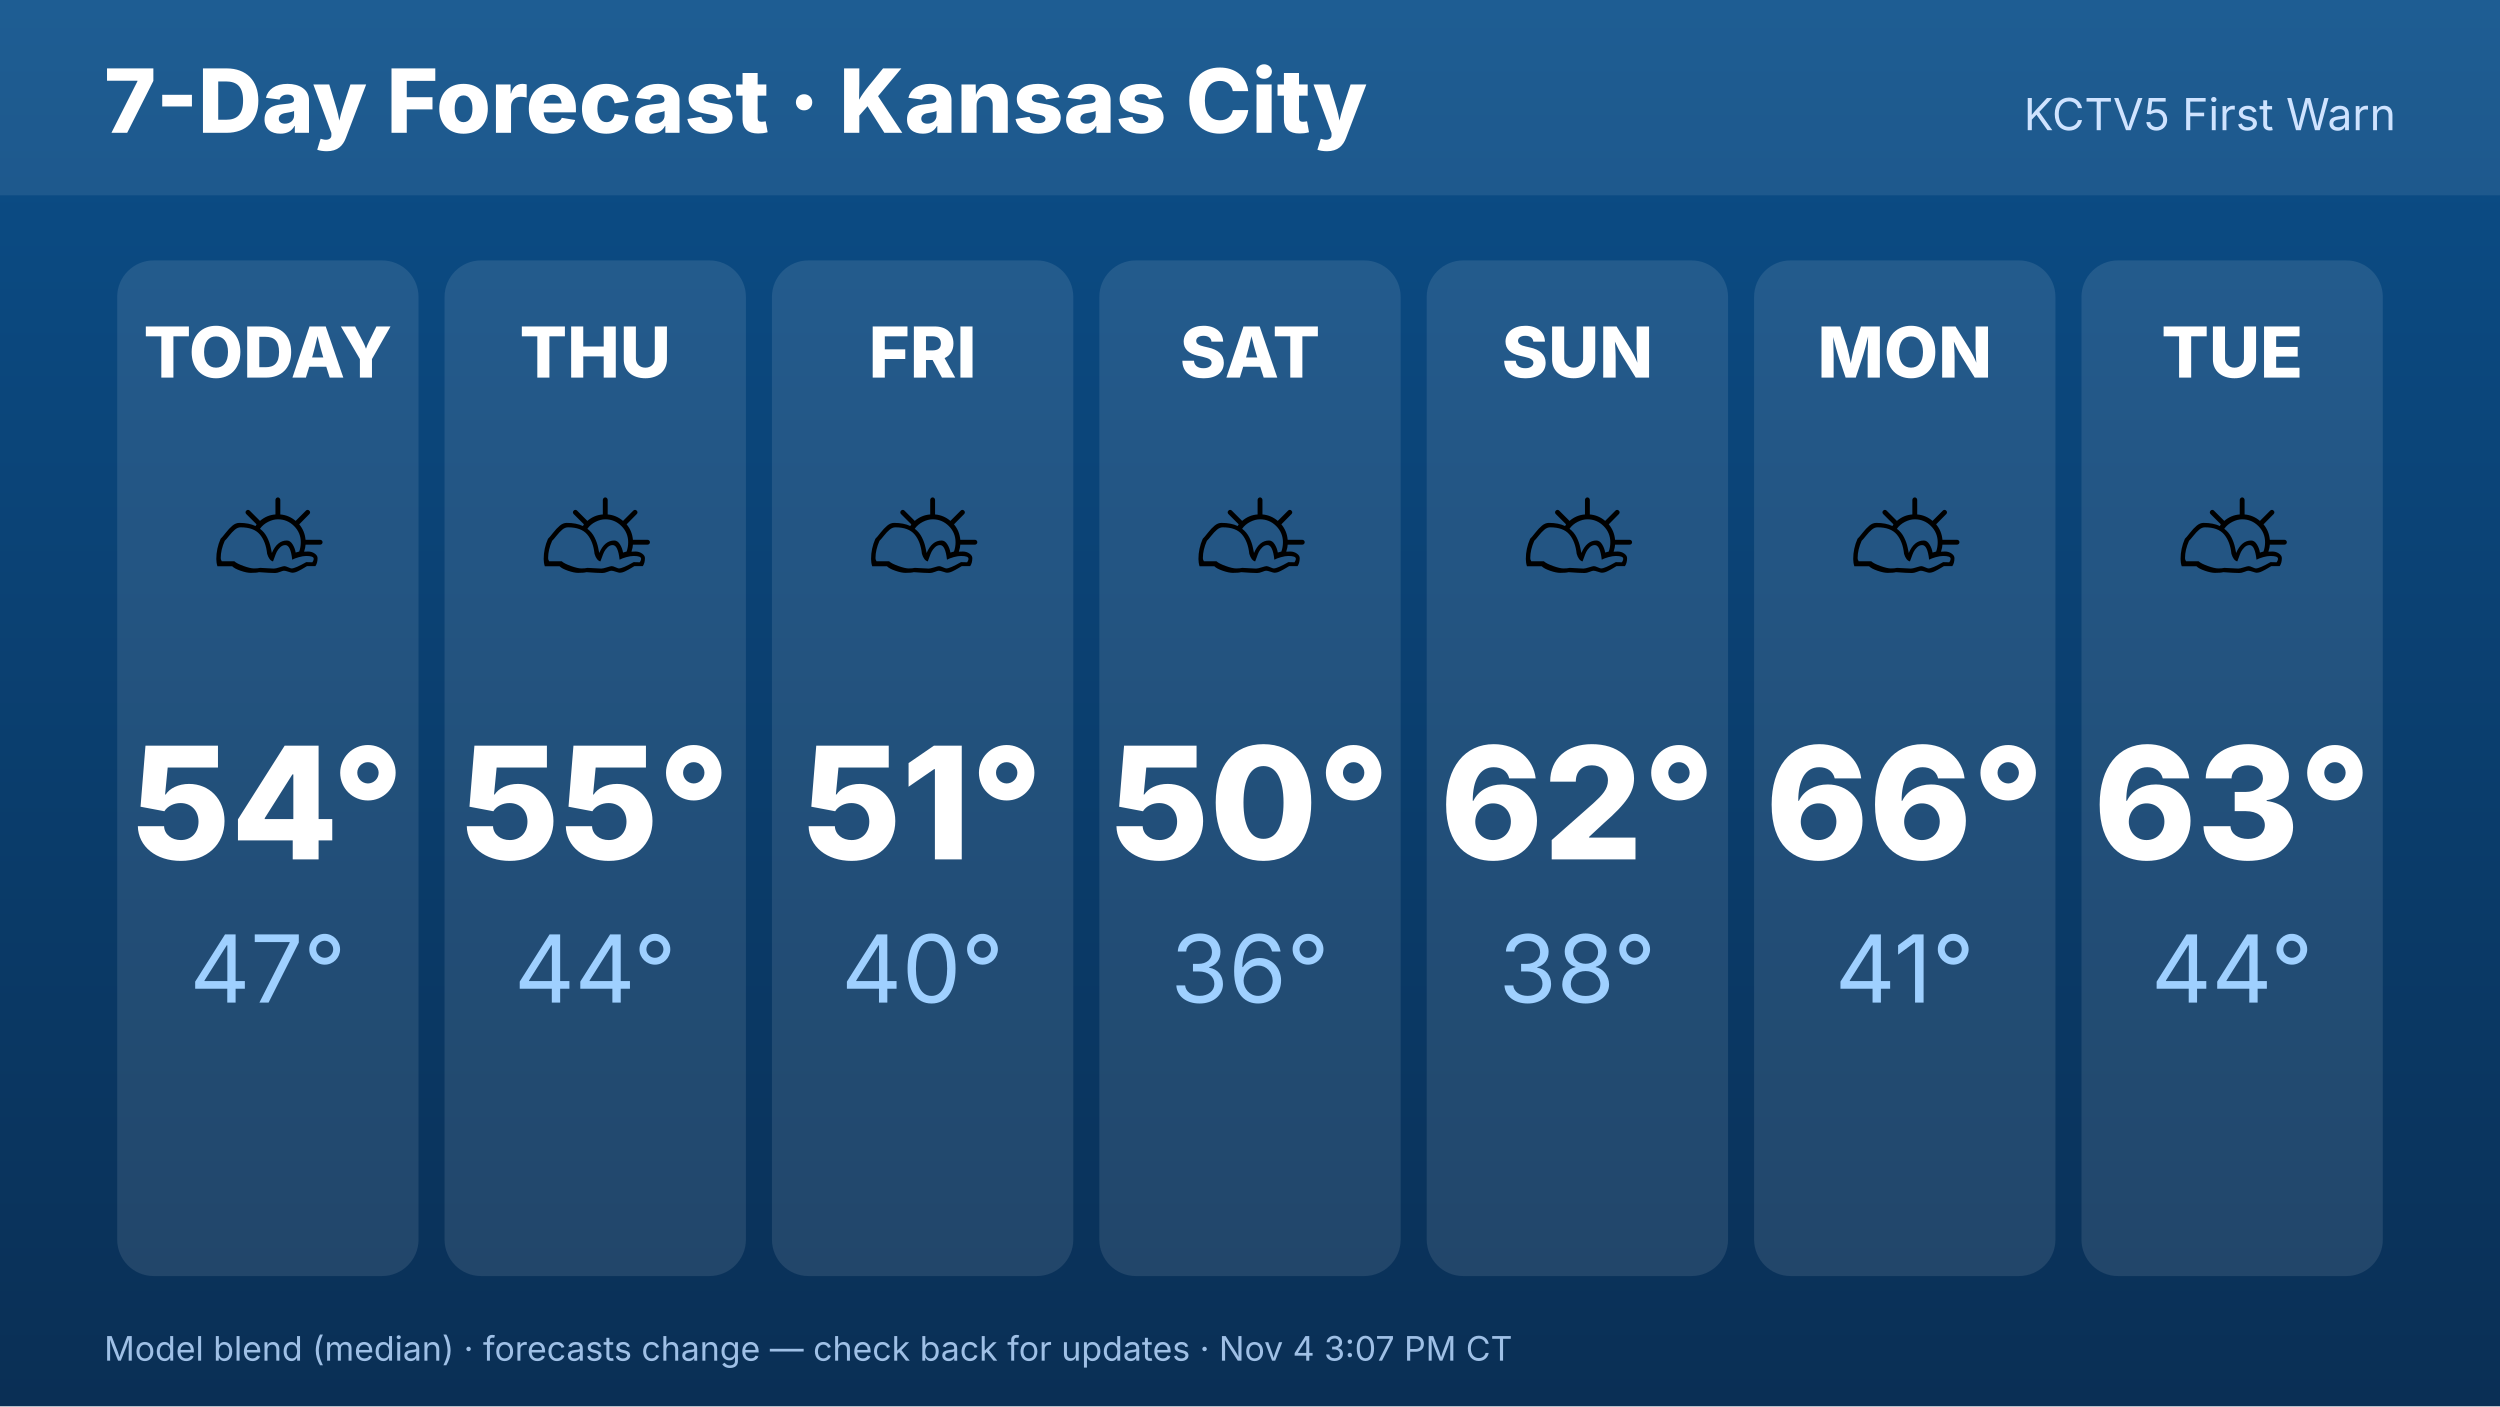
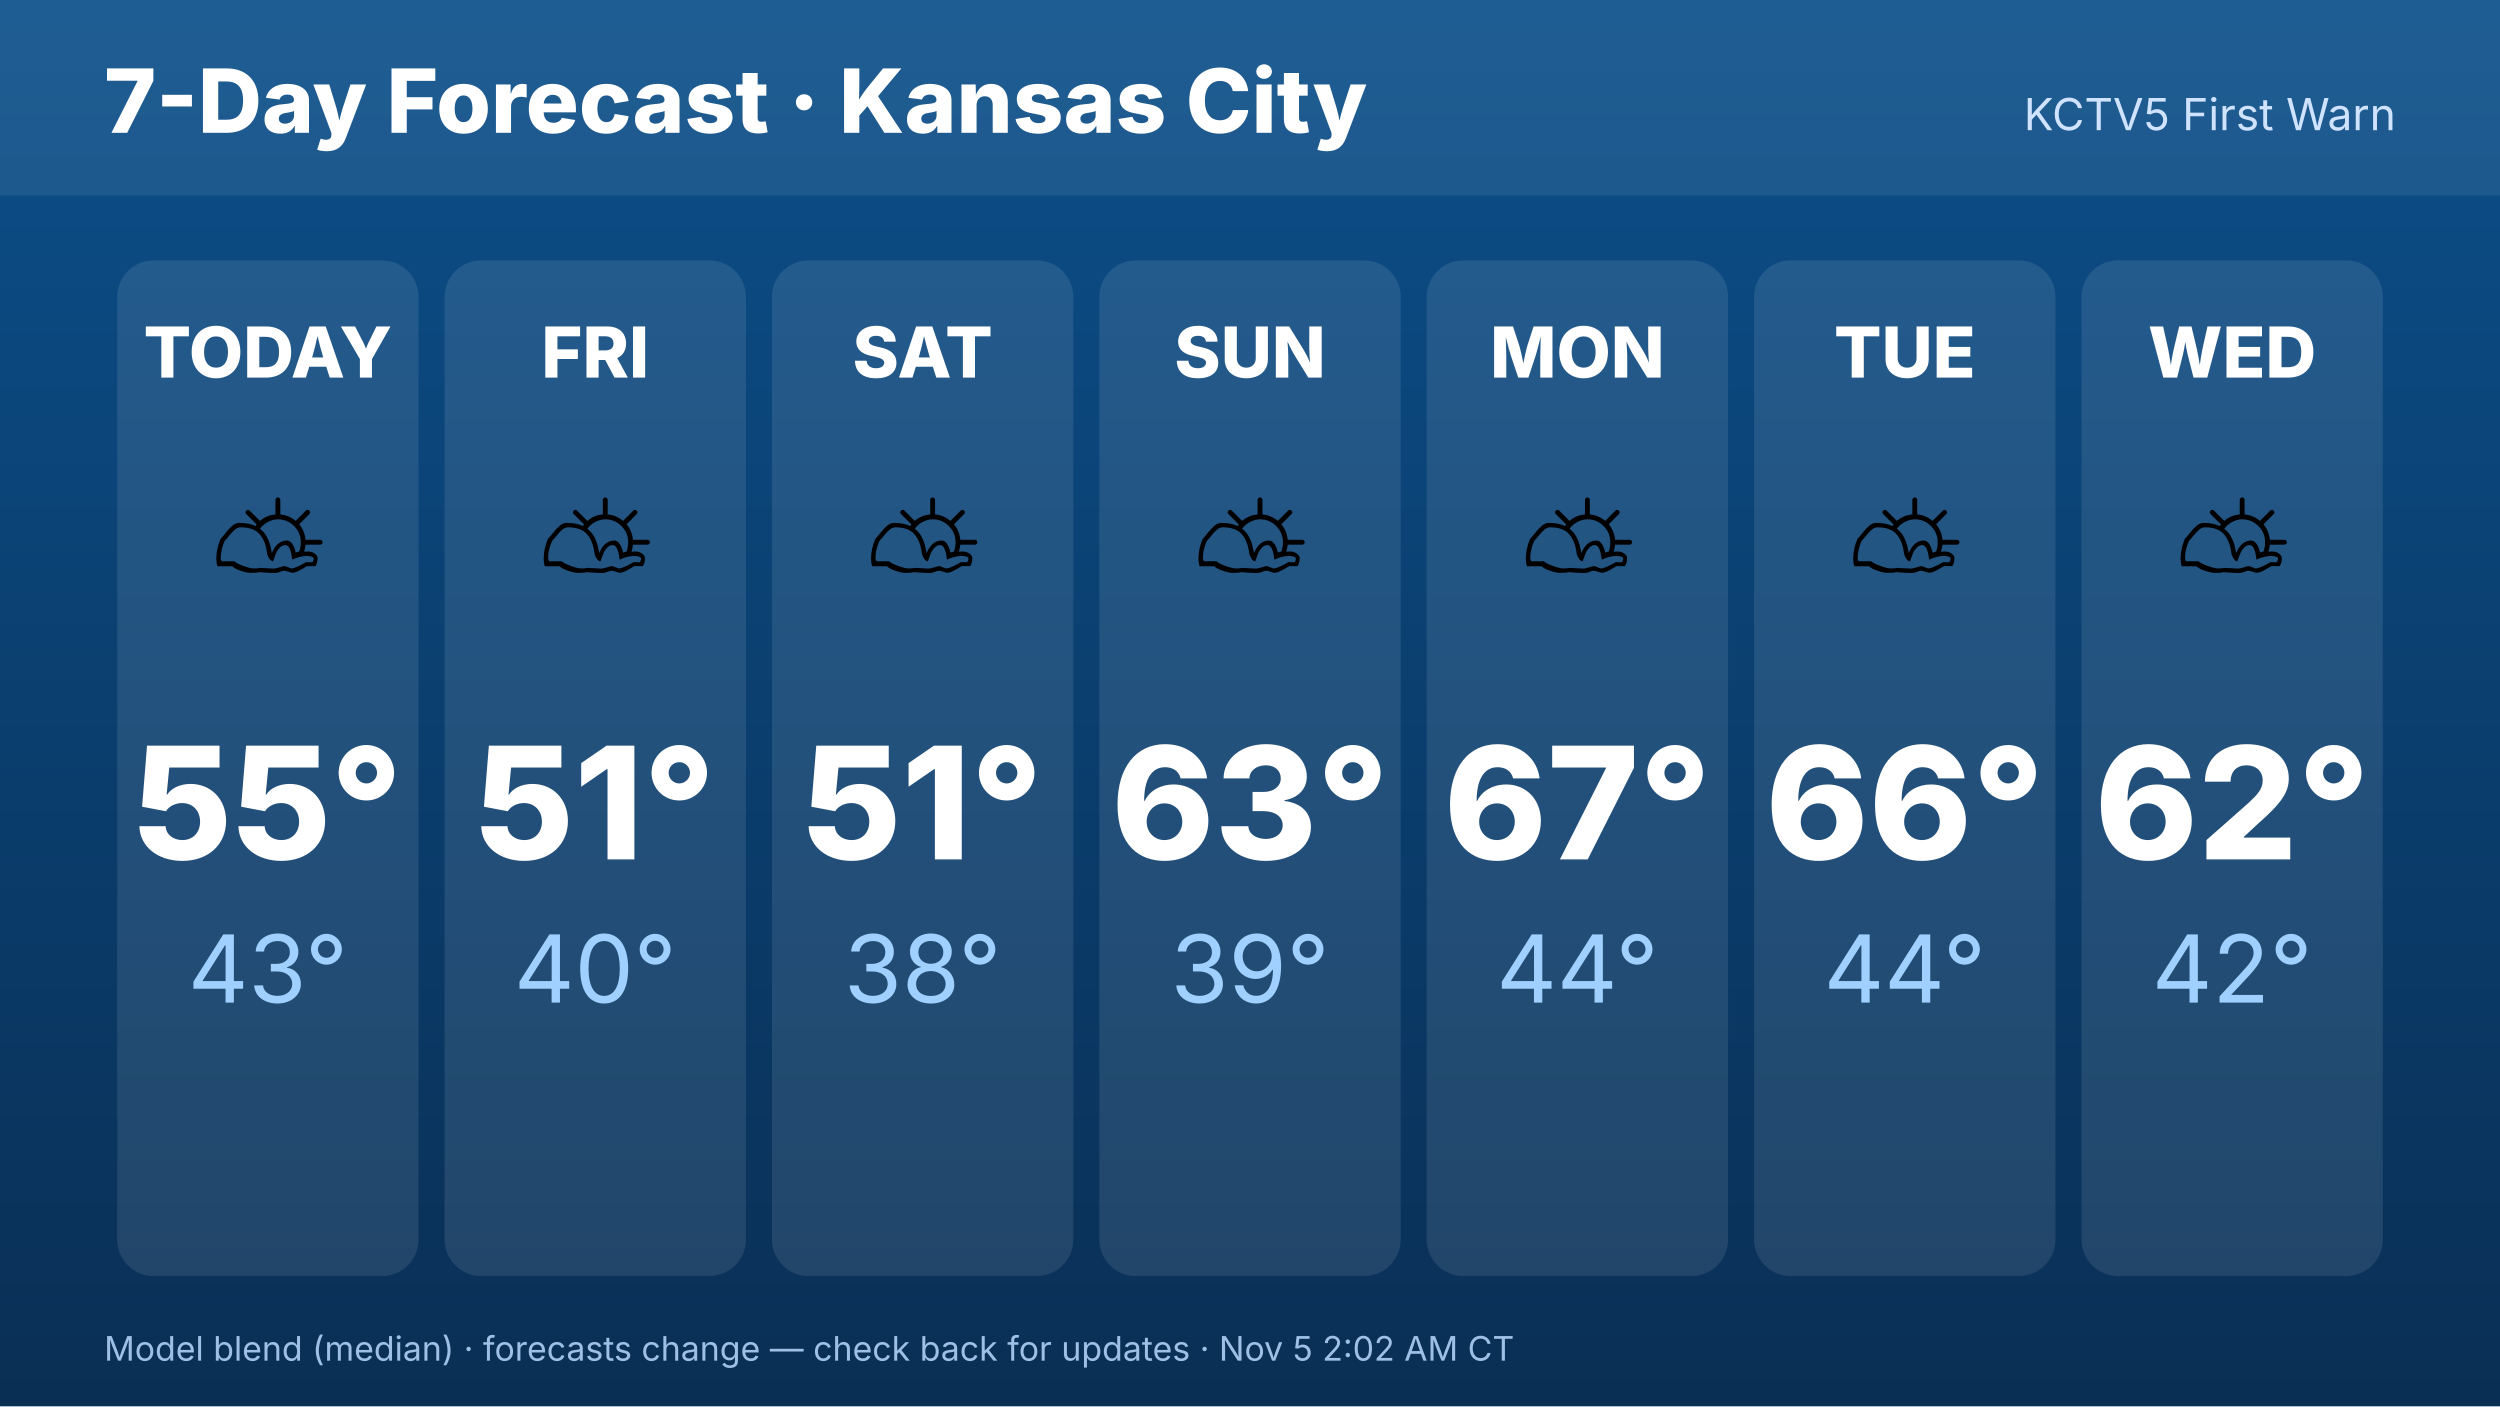
<svg xmlns="http://www.w3.org/2000/svg" width="1920" height="1080" viewBox="0 0 1920 1080" font-family="Inter,Helvetica,Arial,sans-serif">
  <defs>
    <linearGradient id="bg" x1="0" y1="0" x2="0" y2="1">
      <stop offset="0" stop-color="#0b4f8a" />
      <stop offset="1" stop-color="#0a2f55" />
    </linearGradient>
  </defs>
  <rect width="1920" height="1080" fill="url(#bg)" />
  <rect x="0" y="0" width="1920" height="150" fill="#ffffff" opacity=".08" />
  <text x="80" y="102" font-size="68" font-weight="800" fill="#fff">7-Day Forecast · Kansas City</text>
  <text x="1840" y="100" font-size="34" fill="#cfe3ff" text-anchor="end">KCTV5 First Warn</text>
  <rect x="90.0" y="200" width="231.429" height="780" rx="28" fill="#fff" opacity=".1" />
  <text x="205.714" y="290" font-size="54" font-weight="800" fill="#fff" text-anchor="middle">TODAY</text>
  <text x="205.714" y="470" font-size="110" text-anchor="middle">⛅</text>
-   <text x="205.714" y="660" font-size="120" font-weight="800" fill="#fff" text-anchor="middle">54°</text>
-   <text x="205.714" y="770" font-size="72" fill="#9fd0ff" text-anchor="middle">47°</text>
+   <text x="205.714" y="660" font-size="120" font-weight="800" fill="#fff" text-anchor="middle">55°</text>
+   <text x="205.714" y="770" font-size="72" fill="#9fd0ff" text-anchor="middle">43°</text>
  <rect x="341.429" y="200" width="231.429" height="780" rx="28" fill="#fff" opacity=".1" />
-   <text x="457.143" y="290" font-size="54" font-weight="800" fill="#fff" text-anchor="middle">THU</text>
+   <text x="457.143" y="290" font-size="54" font-weight="800" fill="#fff" text-anchor="middle">FRI</text>
  <text x="457.143" y="470" font-size="110" text-anchor="middle">⛅</text>
-   <text x="457.143" y="660" font-size="120" font-weight="800" fill="#fff" text-anchor="middle">55°</text>
-   <text x="457.143" y="770" font-size="72" fill="#9fd0ff" text-anchor="middle">44°</text>
+   <text x="457.143" y="660" font-size="120" font-weight="800" fill="#fff" text-anchor="middle">51°</text>
+   <text x="457.143" y="770" font-size="72" fill="#9fd0ff" text-anchor="middle">40°</text>
  <rect x="592.857" y="200" width="231.429" height="780" rx="28" fill="#fff" opacity=".1" />
-   <text x="708.571" y="290" font-size="54" font-weight="800" fill="#fff" text-anchor="middle">FRI</text>
+   <text x="708.571" y="290" font-size="54" font-weight="800" fill="#fff" text-anchor="middle">SAT</text>
  <text x="708.571" y="470" font-size="110" text-anchor="middle">⛅</text>
  <text x="708.571" y="660" font-size="120" font-weight="800" fill="#fff" text-anchor="middle">51°</text>
-   <text x="708.571" y="770" font-size="72" fill="#9fd0ff" text-anchor="middle">40°</text>
+   <text x="708.571" y="770" font-size="72" fill="#9fd0ff" text-anchor="middle">38°</text>
  <rect x="844.286" y="200" width="231.429" height="780" rx="28" fill="#fff" opacity=".1" />
-   <text x="960" y="290" font-size="54" font-weight="800" fill="#fff" text-anchor="middle">SAT</text>
+   <text x="960" y="290" font-size="54" font-weight="800" fill="#fff" text-anchor="middle">SUN</text>
  <text x="960" y="470" font-size="110" text-anchor="middle">⛅</text>
-   <text x="960" y="660" font-size="120" font-weight="800" fill="#fff" text-anchor="middle">50°</text>
-   <text x="960" y="770" font-size="72" fill="#9fd0ff" text-anchor="middle">36°</text>
+   <text x="960" y="660" font-size="120" font-weight="800" fill="#fff" text-anchor="middle">63°</text>
+   <text x="960" y="770" font-size="72" fill="#9fd0ff" text-anchor="middle">39°</text>
  <rect x="1095.714" y="200" width="231.429" height="780" rx="28" fill="#fff" opacity=".1" />
-   <text x="1211.429" y="290" font-size="54" font-weight="800" fill="#fff" text-anchor="middle">SUN</text>
+   <text x="1211.429" y="290" font-size="54" font-weight="800" fill="#fff" text-anchor="middle">MON</text>
  <text x="1211.429" y="470" font-size="110" text-anchor="middle">⛅</text>
-   <text x="1211.429" y="660" font-size="120" font-weight="800" fill="#fff" text-anchor="middle">62°</text>
-   <text x="1211.429" y="770" font-size="72" fill="#9fd0ff" text-anchor="middle">38°</text>
+   <text x="1211.429" y="660" font-size="120" font-weight="800" fill="#fff" text-anchor="middle">67°</text>
+   <text x="1211.429" y="770" font-size="72" fill="#9fd0ff" text-anchor="middle">44°</text>
  <rect x="1347.143" y="200" width="231.429" height="780" rx="28" fill="#fff" opacity=".1" />
-   <text x="1462.857" y="290" font-size="54" font-weight="800" fill="#fff" text-anchor="middle">MON</text>
+   <text x="1462.857" y="290" font-size="54" font-weight="800" fill="#fff" text-anchor="middle">TUE</text>
  <text x="1462.857" y="470" font-size="110" text-anchor="middle">⛅</text>
  <text x="1462.857" y="660" font-size="120" font-weight="800" fill="#fff" text-anchor="middle">66°</text>
-   <text x="1462.857" y="770" font-size="72" fill="#9fd0ff" text-anchor="middle">41°</text>
+   <text x="1462.857" y="770" font-size="72" fill="#9fd0ff" text-anchor="middle">44°</text>
  <rect x="1598.571" y="200" width="231.429" height="780" rx="28" fill="#fff" opacity=".1" />
-   <text x="1714.286" y="290" font-size="54" font-weight="800" fill="#fff" text-anchor="middle">TUE</text>
+   <text x="1714.286" y="290" font-size="54" font-weight="800" fill="#fff" text-anchor="middle">WED</text>
  <text x="1714.286" y="470" font-size="110" text-anchor="middle">⛅</text>
-   <text x="1714.286" y="660" font-size="120" font-weight="800" fill="#fff" text-anchor="middle">63°</text>
-   <text x="1714.286" y="770" font-size="72" fill="#9fd0ff" text-anchor="middle">44°</text>
-   <text x="80" y="1045" font-size="26" fill="#9fc0e6">Model blend (median) · forecasts change — check back for updates · Nov 4 3:07 PM CT</text>
+   <text x="1714.286" y="660" font-size="120" font-weight="800" fill="#fff" text-anchor="middle">62°</text>
+   <text x="1714.286" y="770" font-size="72" fill="#9fd0ff" text-anchor="middle">42°</text>
+   <text x="80" y="1045" font-size="26" fill="#9fc0e6">Model blend (median) · forecasts change — check back for updates · Nov 5 2:02 AM CT</text>
</svg>
